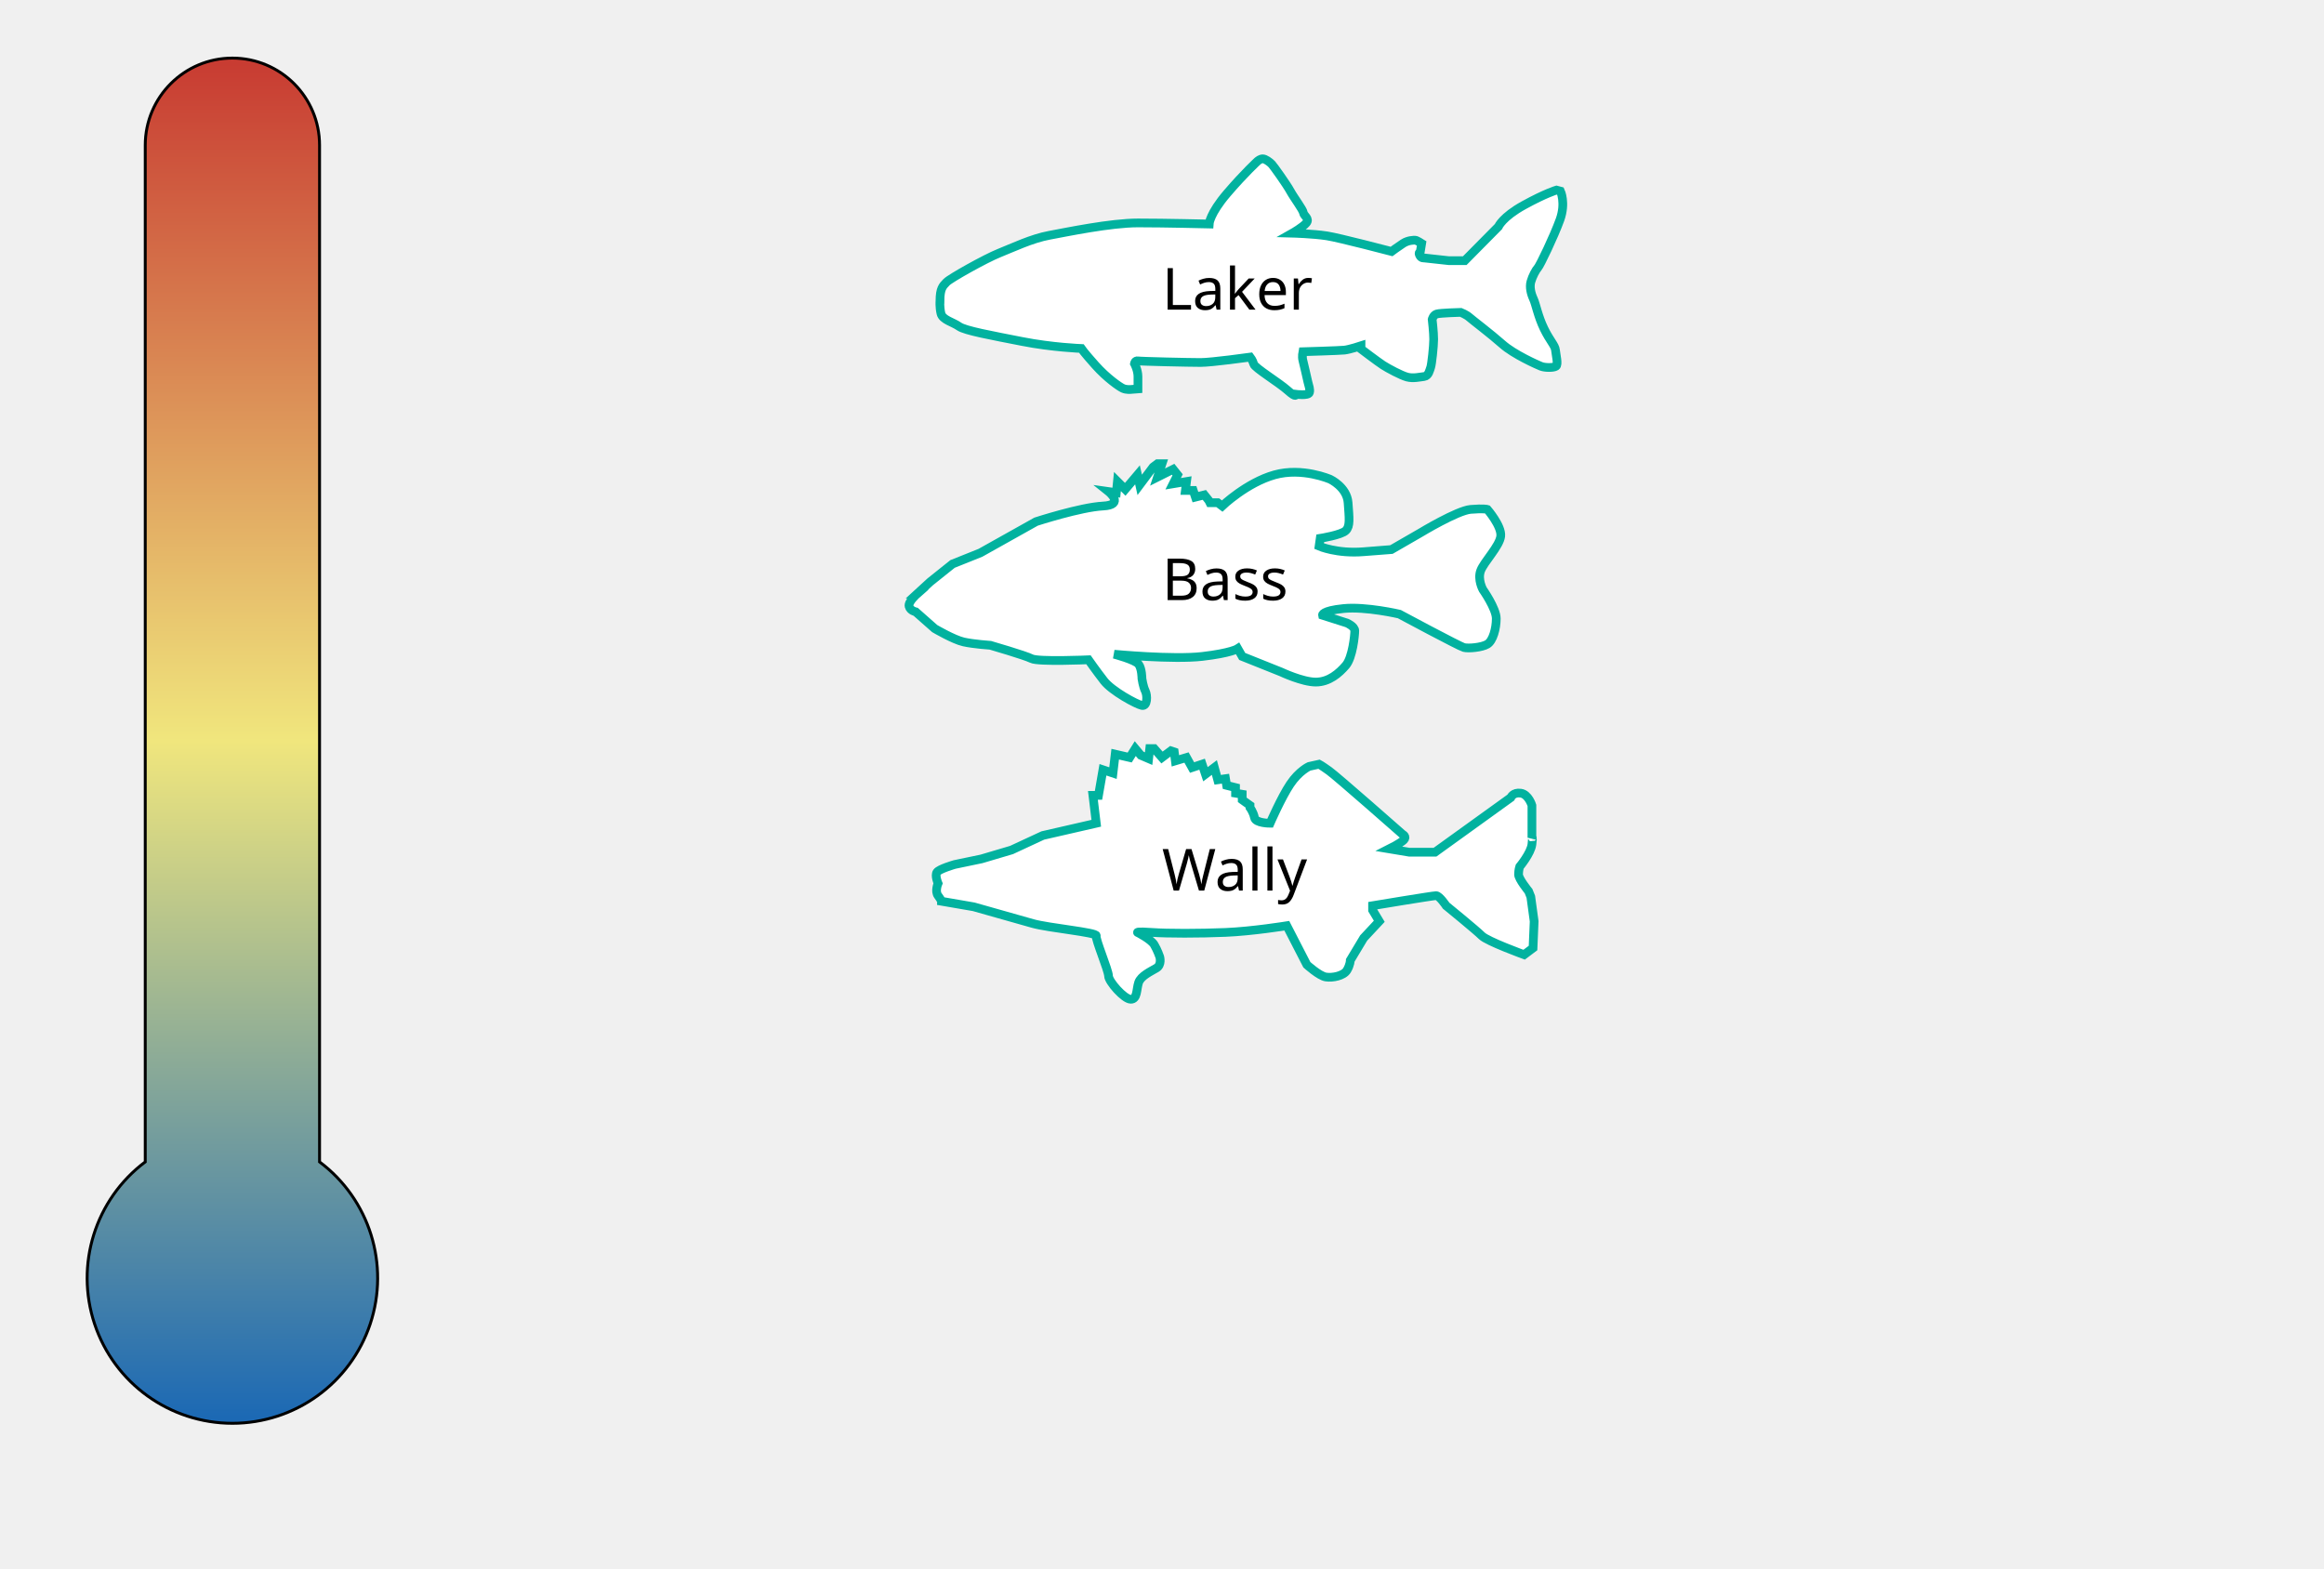
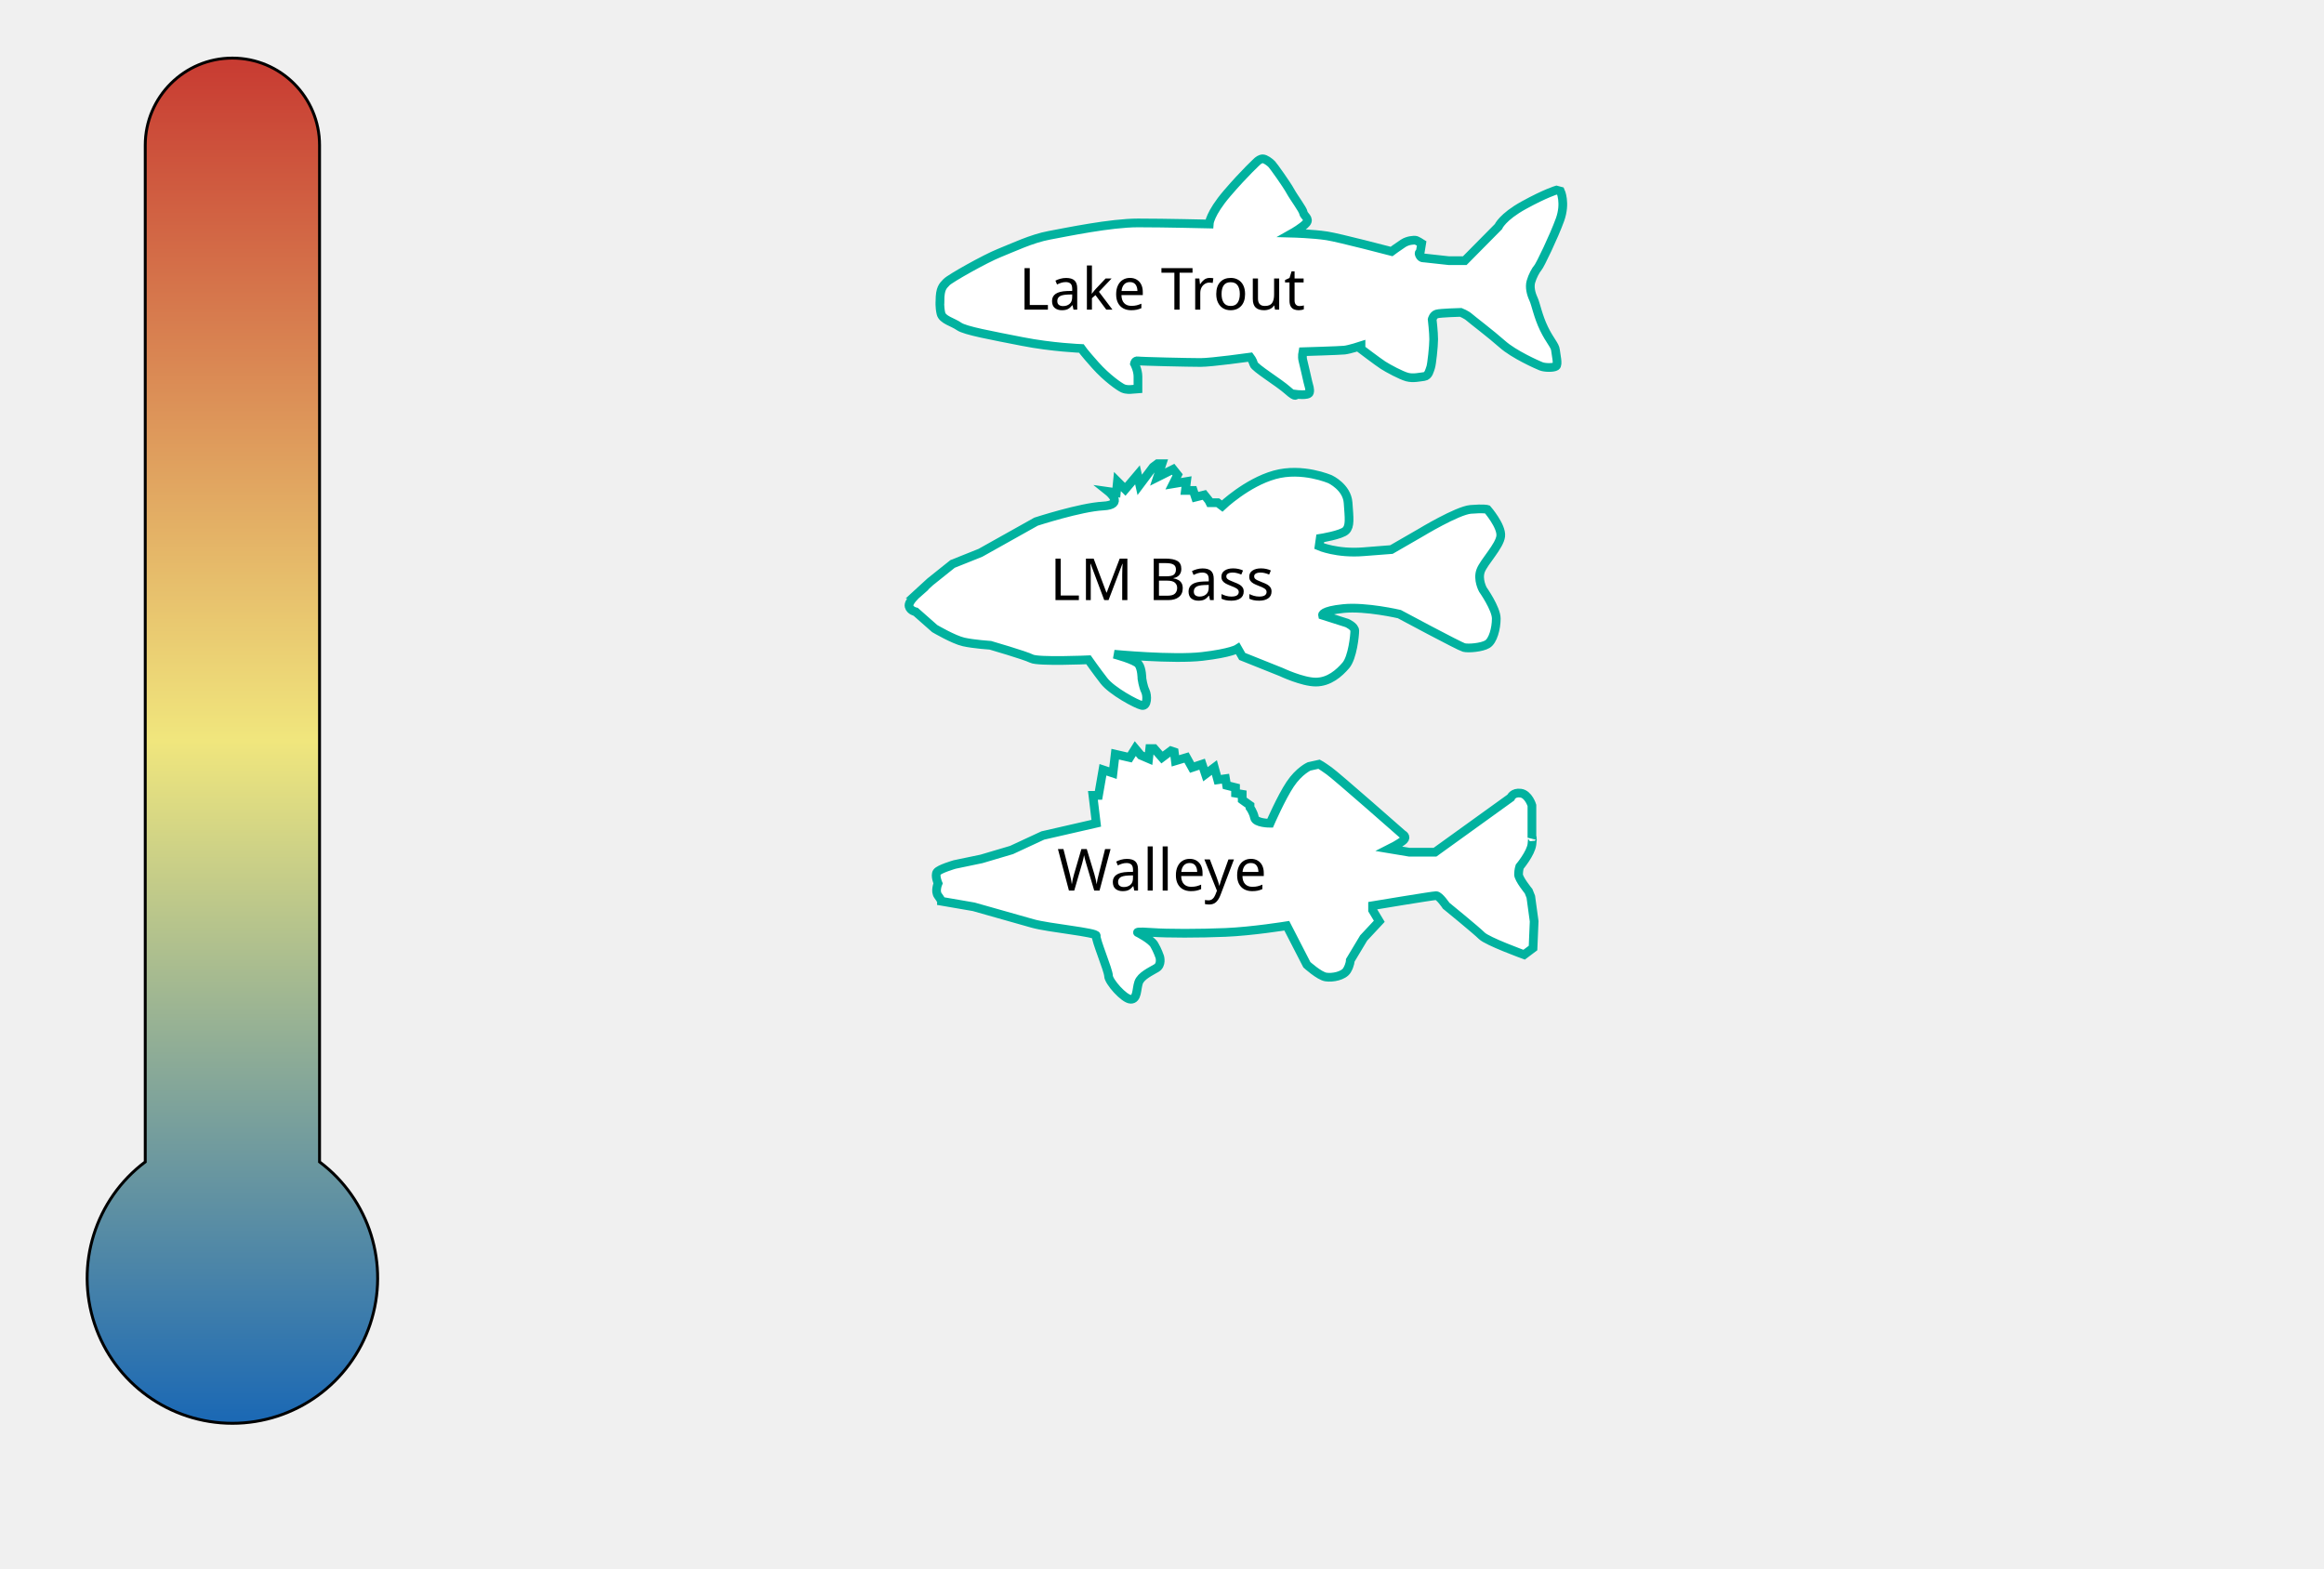
<svg xmlns="http://www.w3.org/2000/svg" version="1.1" width="800" height="540">
  <style>
        .point1{
            fill: #28A86B;
        }
        .point2{
            fill: #6495ED;
        }
		text {
		  font-size: 20px;
		  cursor: default;
		  font-family: Tahoma, Geneva, sans-serif;
		}
        .control_point{
            fill: #FFF;
            opacity: 0;
            stroke: #888;
            stroke-width: 2;
            cursor: pointer;
        }
		.moveable{
			cursor: move;	
		}
		.locked {
			cursor: default;	
		}
        .control_point:hover{
            opacity: 0.5;
        }
        .invisible{
            pointer-events: none;
        }
    </style>
  <defs>
    <linearGradient id="temperature" x1="0%" y1="0%" x2="0%" y2="100%">
      <stop offset="0%" style="stop-color:rgb(200,60,50);stop-opacity:1" />
      <stop offset="50%" style="stop-color:rgb(240,230,125);stop-opacity:1" />
      <stop offset="100%" style="stop-color:rgb(28,105,180);stop-opacity:1" />
    </linearGradient>
  </defs>
+   <g transform="translate(15,520)">
+     <text id="temperature-text"> </text>
+   </g>
  <g id="thermometer">
    <path d="M50 50 v350 a50,50 0 1,0 60,0 v-350 a30,30 0 1,0 -60,0" fill="url(#temperature)" stroke="black" />
  </g>
  <g transform="translate(400,100)" class="moveable">
    <circle class="control_point" cx="0" cy="0" r="10" />
    <path d="m -76.432,3.646 c 0,-4.452 1.035,-5.194 2.243,-6.493 1.208,-1.299 13.458,-8.162 18.117,-10.017 4.659,-1.855 11.215,-5.009 17.254,-6.122 6.039,-1.113 21.05,-4.267 30.54,-4.267 9.49,0 24.501,0.371 24.501,0.371 0,0 0.173,-3.525 6.212,-10.574 6.039,-7.049 10.525,-11.13 10.525,-11.13 0,0 0.863,-0.742 1.725,-0.742 0.863,0 2.416,1.113 3.106,1.855 0.69,0.742 5.176,7.049 6.384,9.275 1.208,2.226 4.314,6.307 4.486,7.42 0.173,1.113 2.243,2.041 1.035,3.525 -1.208,1.484 -4.831,3.525 -4.831,3.525 0,0 7.074,0.186 11.906,0.928 4.187,0.643 22.258,5.38 22.258,5.38 0,0 2.243,-1.67 3.969,-2.783 1.725,-1.113 3.623,-1.113 4.141,-1.113 0.518,0 2.243,1.113 2.243,1.113 l -0.518,3.154 c 0,0 -0.69,-0.186 -0.173,0.928 0.518,1.113 1.553,0.928 1.553,0.928 l 8.455,0.928 5.521,0 11.56,-11.687 c 0,0 1.38,-3.339 8.8,-7.42 7.419,-4.081 11.215,-5.194 11.215,-5.194 l 1.38,0.371 c 0,0 1.898,4.081 -0.173,9.832 -2.071,5.751 -6.902,15.768 -7.592,16.51 -0.69,0.742 -1.898,2.968 -2.416,4.823 -0.518,1.855 0,4.081 0.863,5.936 0.863,1.855 1.553,5.936 3.623,10.203 2.071,4.267 3.796,5.751 3.969,7.42 0.173,1.67 1.035,5.009 0.173,5.565 -0.863,0.557 -3.796,0.557 -5.176,0 -1.38,-0.557 -9.317,-4.081 -13.286,-7.606 -3.969,-3.525 -10.353,-8.348 -11.388,-9.275 -1.035,-0.928 -2.933,-1.67 -2.933,-1.67 0,0 -7.074,0.186 -8.282,0.557 -1.208,0.371 -1.553,1.855 -1.553,1.855 0,0 0.518,4.452 0.518,6.864 0,2.412 -0.69,8.719 -1.035,9.646 -0.345,0.928 -0.69,2.968 -2.243,3.154 -1.553,0.186 -3.796,0.742 -5.866,0.186 -2.071,-0.557 -6.557,-2.968 -8.282,-4.081 -1.725,-1.113 -7.592,-5.565 -7.592,-5.565 l 0,-1.113 c 0,0 -3.969,1.299 -5.694,1.484 -1.725,0.186 -14.321,0.557 -14.321,0.557 0,0 -0.345,1.67 0,2.968 0.345,1.299 1.38,5.936 1.725,7.42 0.345,1.484 0.863,2.597 0.518,3.71 -0.345,1.113 -4.659,0.557 -4.659,0.557 0,0 0.345,1.484 -2.761,-1.299 -3.106,-2.783 -11.388,-7.791 -11.733,-9.09 -0.345,-1.299 -1.208,-2.412 -1.208,-2.412 0,0 -13.286,1.855 -17.082,1.855 -3.796,0 -20.533,-0.371 -21.568,-0.557 -1.035,-0.186 -1.208,0.928 -1.208,0.928 0,0 1.208,2.226 1.208,4.452 l 0,4.267 -2.416,0.186 c 0,0 -1.553,0.186 -2.761,-0.371 -1.208,-0.557 -5.521,-3.525 -9.49,-7.977 -3.969,-4.452 -4.831,-5.751 -4.831,-5.751 0,0 -10.008,-0.371 -20.36,-2.412 -10.353,-2.041 -19.67,-3.71 -21.741,-5.194 -2.071,-1.484 -5.694,-2.226 -6.212,-4.452 -0.518,-2.226 -0.345,-4.267 -0.345,-4.267 z" fill="white" stroke="#01b29F" stroke-width="3" id="3" />
-     <text dy="0.33em">Laker</text>
+     <text dy="0.33em" text-anchor="middle">Lake Trout</text>
    <path d="m -76.432,3.646 c 0,-4.452 1.035,-5.194 2.243,-6.493 1.208,-1.299 13.458,-8.162 18.117,-10.017 4.659,-1.855 11.215,-5.009 17.254,-6.122 6.039,-1.113 21.05,-4.267 30.54,-4.267 9.49,0 24.501,0.371 24.501,0.371 0,0 0.173,-3.525 6.212,-10.574 6.039,-7.049 10.525,-11.13 10.525,-11.13 0,0 0.863,-0.742 1.725,-0.742 0.863,0 2.416,1.113 3.106,1.855 0.69,0.742 5.176,7.049 6.384,9.275 1.208,2.226 4.314,6.307 4.486,7.42 0.173,1.113 2.243,2.041 1.035,3.525 -1.208,1.484 -4.831,3.525 -4.831,3.525 0,0 7.074,0.186 11.906,0.928 4.187,0.643 22.258,5.38 22.258,5.38 0,0 2.243,-1.67 3.969,-2.783 1.725,-1.113 3.623,-1.113 4.141,-1.113 0.518,0 2.243,1.113 2.243,1.113 l -0.518,3.154 c 0,0 -0.69,-0.186 -0.173,0.928 0.518,1.113 1.553,0.928 1.553,0.928 l 8.455,0.928 5.521,0 11.56,-11.687 c 0,0 1.38,-3.339 8.8,-7.42 7.419,-4.081 11.215,-5.194 11.215,-5.194 l 1.38,0.371 c 0,0 1.898,4.081 -0.173,9.832 -2.071,5.751 -6.902,15.768 -7.592,16.51 -0.69,0.742 -1.898,2.968 -2.416,4.823 -0.518,1.855 0,4.081 0.863,5.936 0.863,1.855 1.553,5.936 3.623,10.203 2.071,4.267 3.796,5.751 3.969,7.42 0.173,1.67 1.035,5.009 0.173,5.565 -0.863,0.557 -3.796,0.557 -5.176,0 -1.38,-0.557 -9.317,-4.081 -13.286,-7.606 -3.969,-3.525 -10.353,-8.348 -11.388,-9.275 -1.035,-0.928 -2.933,-1.67 -2.933,-1.67 0,0 -7.074,0.186 -8.282,0.557 -1.208,0.371 -1.553,1.855 -1.553,1.855 0,0 0.518,4.452 0.518,6.864 0,2.412 -0.69,8.719 -1.035,9.646 -0.345,0.928 -0.69,2.968 -2.243,3.154 -1.553,0.186 -3.796,0.742 -5.866,0.186 -2.071,-0.557 -6.557,-2.968 -8.282,-4.081 -1.725,-1.113 -7.592,-5.565 -7.592,-5.565 l 0,-1.113 c 0,0 -3.969,1.299 -5.694,1.484 -1.725,0.186 -14.321,0.557 -14.321,0.557 0,0 -0.345,1.67 0,2.968 0.345,1.299 1.38,5.936 1.725,7.42 0.345,1.484 0.863,2.597 0.518,3.71 -0.345,1.113 -4.659,0.557 -4.659,0.557 0,0 0.345,1.484 -2.761,-1.299 -3.106,-2.783 -11.388,-7.791 -11.733,-9.09 -0.345,-1.299 -1.208,-2.412 -1.208,-2.412 0,0 -13.286,1.855 -17.082,1.855 -3.796,0 -20.533,-0.371 -21.568,-0.557 -1.035,-0.186 -1.208,0.928 -1.208,0.928 0,0 1.208,2.226 1.208,4.452 l 0,4.267 -2.416,0.186 c 0,0 -1.553,0.186 -2.761,-0.371 -1.208,-0.557 -5.521,-3.525 -9.49,-7.977 -3.969,-4.452 -4.831,-5.751 -4.831,-5.751 0,0 -10.008,-0.371 -20.36,-2.412 -10.353,-2.041 -19.67,-3.71 -21.741,-5.194 -2.071,-1.484 -5.694,-2.226 -6.212,-4.452 -0.518,-2.226 -0.345,-4.267 -0.345,-4.267 z" opacity="0" />
  </g>
  <g transform="translate(400,300)" class="moveable">
    <circle class="control_point" cx="0" cy="0" r="10" />
    <path d="m -77.093,4.13 c 0,0 -1.151,-2.685 -0.384,-3.835 0.767,-1.151 6.137,-2.685 6.137,-2.685 l 9.205,-1.918 10.356,-3.068 10.739,-4.986 18.41,-4.219 -1.151,-9.589 1.918,0 1.534,-8.822 3.452,1.151 0.767,-6.52 4.986,1.151 1.918,-3.068 1.918,2.301 2.685,1.151 0.384,-3.452 1.534,0 L 0,-39.211 l 3.068,-2.301 1.151,0.384 0.384,3.068 3.835,-1.151 1.918,3.452 3.452,-1.151 1.151,3.452 3.068,-2.301 1.151,4.219 2.685,-0.384 0.384,2.301 3.068,0.767 0,1.918 2.301,0.384 0,1.918 2.685,1.918 0,0.767 c 0,0 1.151,1.534 1.534,3.452 0.384,1.918 5.37,1.918 5.37,1.918 0,0 3.835,-8.822 6.904,-13.424 3.068,-4.603 6.52,-6.137 6.52,-6.137 l 3.452,-0.767 c 0,0 0.767,0.384 3.452,2.301 2.685,1.918 25.314,21.862 25.314,21.862 0,0 1.534,0.767 0.384,1.918 -1.151,1.151 -4.986,3.068 -4.986,3.068 l 6.904,1.151 8.822,0 26.081,-18.794 c 0,0 0.767,-1.918 3.452,-1.534 2.685,0.384 3.835,4.219 3.835,4.219 l 0,11.123 c 0,0 0.384,-0.767 0,2.301 -0.384,3.068 -4.219,7.671 -4.219,7.671 0,0 -0.384,1.151 -0.384,2.685 0,1.534 3.452,5.753 3.452,5.753 l 0.767,1.918 1.151,8.438 -0.384,9.205 -3.068,2.301 c 0,0 -12.657,-4.603 -14.575,-6.52 -1.918,-1.918 -12.273,-10.356 -12.273,-10.356 0,0 -2.301,-3.452 -3.452,-3.452 -1.151,0 -21.862,3.452 -21.862,3.452 l 0,1.534 2.301,3.835 -5.37,5.753 -4.603,7.671 c 0,0 0,1.534 -1.151,3.452 -1.151,1.918 -4.986,2.685 -7.287,2.301 -2.301,-0.384 -6.52,-4.219 -6.52,-4.219 L 42.957,18.705 c 0,0 -11.89,1.918 -21.095,2.301 -9.205,0.384 -19.944,0.384 -25.314,0 -5.37,-0.384 -4.986,0 -4.986,0 0,0 4.603,2.301 5.753,4.219 1.151,1.918 1.918,4.219 1.918,4.219 0,0 0.767,2.685 -1.151,3.835 -1.918,1.151 -5.37,2.685 -6.137,4.986 -0.767,2.301 -0.384,5.753 -2.685,5.753 -2.301,0 -7.671,-6.137 -7.671,-8.054 0,-1.918 -4.603,-12.657 -4.219,-13.808 0.384,-1.151 -16.492,-2.685 -21.862,-4.219 -5.37,-1.534 -20.328,-5.753 -20.328,-5.753 L -75.942,10.267 c 0,0 0,-0.384 -1.151,-1.918 -1.151,-1.534 -1e-6,-4.219 -1e-6,-4.219 z" fill="white" stroke="#01b29F" stroke-width="3" id="1" />
-     <text dy="0.33em">Wally</text>
+     <text dy="0.33em" text-anchor="middle">Walleye</text>
    <path d="m -77.093,4.13 c 0,0 -1.151,-2.685 -0.384,-3.835 0.767,-1.151 6.137,-2.685 6.137,-2.685 l 9.205,-1.918 10.356,-3.068 10.739,-4.986 18.41,-4.219 -1.151,-9.589 1.918,0 1.534,-8.822 3.452,1.151 0.767,-6.52 4.986,1.151 1.918,-3.068 1.918,2.301 2.685,1.151 0.384,-3.452 1.534,0 L 0,-39.211 l 3.068,-2.301 1.151,0.384 0.384,3.068 3.835,-1.151 1.918,3.452 3.452,-1.151 1.151,3.452 3.068,-2.301 1.151,4.219 2.685,-0.384 0.384,2.301 3.068,0.767 0,1.918 2.301,0.384 0,1.918 2.685,1.918 0,0.767 c 0,0 1.151,1.534 1.534,3.452 0.384,1.918 5.37,1.918 5.37,1.918 0,0 3.835,-8.822 6.904,-13.424 3.068,-4.603 6.52,-6.137 6.52,-6.137 l 3.452,-0.767 c 0,0 0.767,0.384 3.452,2.301 2.685,1.918 25.314,21.862 25.314,21.862 0,0 1.534,0.767 0.384,1.918 -1.151,1.151 -4.986,3.068 -4.986,3.068 l 6.904,1.151 8.822,0 26.081,-18.794 c 0,0 0.767,-1.918 3.452,-1.534 2.685,0.384 3.835,4.219 3.835,4.219 l 0,11.123 c 0,0 0.384,-0.767 0,2.301 -0.384,3.068 -4.219,7.671 -4.219,7.671 0,0 -0.384,1.151 -0.384,2.685 0,1.534 3.452,5.753 3.452,5.753 l 0.767,1.918 1.151,8.438 -0.384,9.205 -3.068,2.301 c 0,0 -12.657,-4.603 -14.575,-6.52 -1.918,-1.918 -12.273,-10.356 -12.273,-10.356 0,0 -2.301,-3.452 -3.452,-3.452 -1.151,0 -21.862,3.452 -21.862,3.452 l 0,1.534 2.301,3.835 -5.37,5.753 -4.603,7.671 c 0,0 0,1.534 -1.151,3.452 -1.151,1.918 -4.986,2.685 -7.287,2.301 -2.301,-0.384 -6.52,-4.219 -6.52,-4.219 L 42.957,18.705 c 0,0 -11.89,1.918 -21.095,2.301 -9.205,0.384 -19.944,0.384 -25.314,0 -5.37,-0.384 -4.986,0 -4.986,0 0,0 4.603,2.301 5.753,4.219 1.151,1.918 1.918,4.219 1.918,4.219 0,0 0.767,2.685 -1.151,3.835 -1.918,1.151 -5.37,2.685 -6.137,4.986 -0.767,2.301 -0.384,5.753 -2.685,5.753 -2.301,0 -7.671,-6.137 -7.671,-8.054 0,-1.918 -4.603,-12.657 -4.219,-13.808 0.384,-1.151 -16.492,-2.685 -21.862,-4.219 -5.37,-1.534 -20.328,-5.753 -20.328,-5.753 L -75.942,10.267 c 0,0 0,-0.384 -1.151,-1.918 -1.151,-1.534 -1e-6,-4.219 -1e-6,-4.219 z" opacity="0" />
  </g>
  <g transform="translate(400,200)" class="moveable">
    <circle class="control_point" cx="0" cy="0" r="10" />
    <path d="m -84.38,4.513 4.603,-4.219 7.671,-6.137 9.589,-3.835 19.177,-10.739 c 0,0 15.342,-4.986 23.013,-5.37 7.671,-0.384 1.918,-4.986 1.918,-4.986 l 2.685,0.384 0.384,-3.835 2.685,2.685 4.219,-4.986 0.767,3.452 4.603,-6.137 1.534,-1.151 1.534,0 -1.534,4.603 5.37,-2.685 1.534,1.918 -1.534,3.068 4.603,-0.767 -0.384,3.068 2.685,0 0.767,2.301 3.068,-0.767 1.534,1.918 0.384,0.767 2.685,0 1.534,1.151 c 0,0 8.438,-8.054 18.027,-10.739 9.589,-2.685 19.177,1.534 19.177,1.534 0,0 5.753,2.685 6.137,8.054 0.384,5.37 0.767,8.054 -0.767,9.589 -1.534,1.534 -8.822,2.685 -8.822,2.685 l -0.384,2.685 c 0,0 6.137,2.685 15.342,1.918 9.205,-0.767 9.589,-0.767 9.589,-0.767 l 9.972,-5.753 c 0,0 12.657,-7.671 17.26,-8.054 4.603,-0.384 5.753,0 5.753,0 0,0 4.986,5.753 4.603,9.205 -0.384,3.452 -5.753,8.822 -6.904,11.89 -1.151,3.068 0.767,6.52 0.767,6.52 0,0 4.603,6.52 4.603,9.972 0,3.452 -1.151,7.671 -3.068,8.822 -1.918,1.151 -6.52,1.534 -8.054,1.151 -1.534,-0.384 -22.246,-11.506 -22.246,-11.506 0,0 -11.506,-2.685 -19.177,-1.918 -7.671,0.767 -7.287,2.301 -7.287,2.301 l 8.438,2.685 c 0,0 2.685,1.151 2.685,2.685 0,1.534 -0.767,9.205 -3.068,11.89 -2.301,2.685 -5.753,5.753 -10.356,5.753 -4.603,0 -11.89,-3.452 -11.89,-3.452 L 27.615,25.992 26.081,23.307 c 0,0 -2.301,1.534 -12.273,2.685 -9.972,1.151 -30.3,-0.767 -30.3,-0.767 0,0 7.287,1.918 8.438,3.452 1.151,1.534 1.151,4.986 1.151,4.986 0,0 0.384,2.685 1.151,4.219 0.767,1.534 0.767,5.37 -1.151,4.986 -1.918,-0.384 -10.356,-4.986 -13.041,-8.438 -2.685,-3.452 -5.37,-7.287 -5.37,-7.287 0,0 -17.26,0.767 -19.561,-0.384 -2.301,-1.151 -14.191,-4.603 -14.191,-4.603 0,0 -5.753,-0.384 -9.205,-1.151 -3.452,-0.767 -9.972,-4.603 -9.972,-4.603 l -6.52,-5.753 c 0,0 -1.918,-0.384 -2.301,-1.918 -0.384,-1.534 2.685,-4.219 2.685,-4.219 z" fill="white" stroke="#01b29F" stroke-width="3" id="2" />
-     <text dy="0.33em">Bass</text>
+     <text dy="0.33em" text-anchor="middle">LM Bass</text>
    <path d="m -84.38,4.513 4.603,-4.219 7.671,-6.137 9.589,-3.835 19.177,-10.739 c 0,0 15.342,-4.986 23.013,-5.37 7.671,-0.384 1.918,-4.986 1.918,-4.986 l 2.685,0.384 0.384,-3.835 2.685,2.685 4.219,-4.986 0.767,3.452 4.603,-6.137 1.534,-1.151 1.534,0 -1.534,4.603 5.37,-2.685 1.534,1.918 -1.534,3.068 4.603,-0.767 -0.384,3.068 2.685,0 0.767,2.301 3.068,-0.767 1.534,1.918 0.384,0.767 2.685,0 1.534,1.151 c 0,0 8.438,-8.054 18.027,-10.739 9.589,-2.685 19.177,1.534 19.177,1.534 0,0 5.753,2.685 6.137,8.054 0.384,5.37 0.767,8.054 -0.767,9.589 -1.534,1.534 -8.822,2.685 -8.822,2.685 l -0.384,2.685 c 0,0 6.137,2.685 15.342,1.918 9.205,-0.767 9.589,-0.767 9.589,-0.767 l 9.972,-5.753 c 0,0 12.657,-7.671 17.26,-8.054 4.603,-0.384 5.753,0 5.753,0 0,0 4.986,5.753 4.603,9.205 -0.384,3.452 -5.753,8.822 -6.904,11.89 -1.151,3.068 0.767,6.52 0.767,6.52 0,0 4.603,6.52 4.603,9.972 0,3.452 -1.151,7.671 -3.068,8.822 -1.918,1.151 -6.52,1.534 -8.054,1.151 -1.534,-0.384 -22.246,-11.506 -22.246,-11.506 0,0 -11.506,-2.685 -19.177,-1.918 -7.671,0.767 -7.287,2.301 -7.287,2.301 l 8.438,2.685 c 0,0 2.685,1.151 2.685,2.685 0,1.534 -0.767,9.205 -3.068,11.89 -2.301,2.685 -5.753,5.753 -10.356,5.753 -4.603,0 -11.89,-3.452 -11.89,-3.452 L 27.615,25.992 26.081,23.307 c 0,0 -2.301,1.534 -12.273,2.685 -9.972,1.151 -30.3,-0.767 -30.3,-0.767 0,0 7.287,1.918 8.438,3.452 1.151,1.534 1.151,4.986 1.151,4.986 0,0 0.384,2.685 1.151,4.219 0.767,1.534 0.767,5.37 -1.151,4.986 -1.918,-0.384 -10.356,-4.986 -13.041,-8.438 -2.685,-3.452 -5.37,-7.287 -5.37,-7.287 0,0 -17.26,0.767 -19.561,-0.384 -2.301,-1.151 -14.191,-4.603 -14.191,-4.603 0,0 -5.753,-0.384 -9.205,-1.151 -3.452,-0.767 -9.972,-4.603 -9.972,-4.603 l -6.52,-5.753 c 0,0 -1.918,-0.384 -2.301,-1.918 -0.384,-1.534 2.685,-4.219 2.685,-4.219 z" opacity="0" />
  </g>
</svg>
